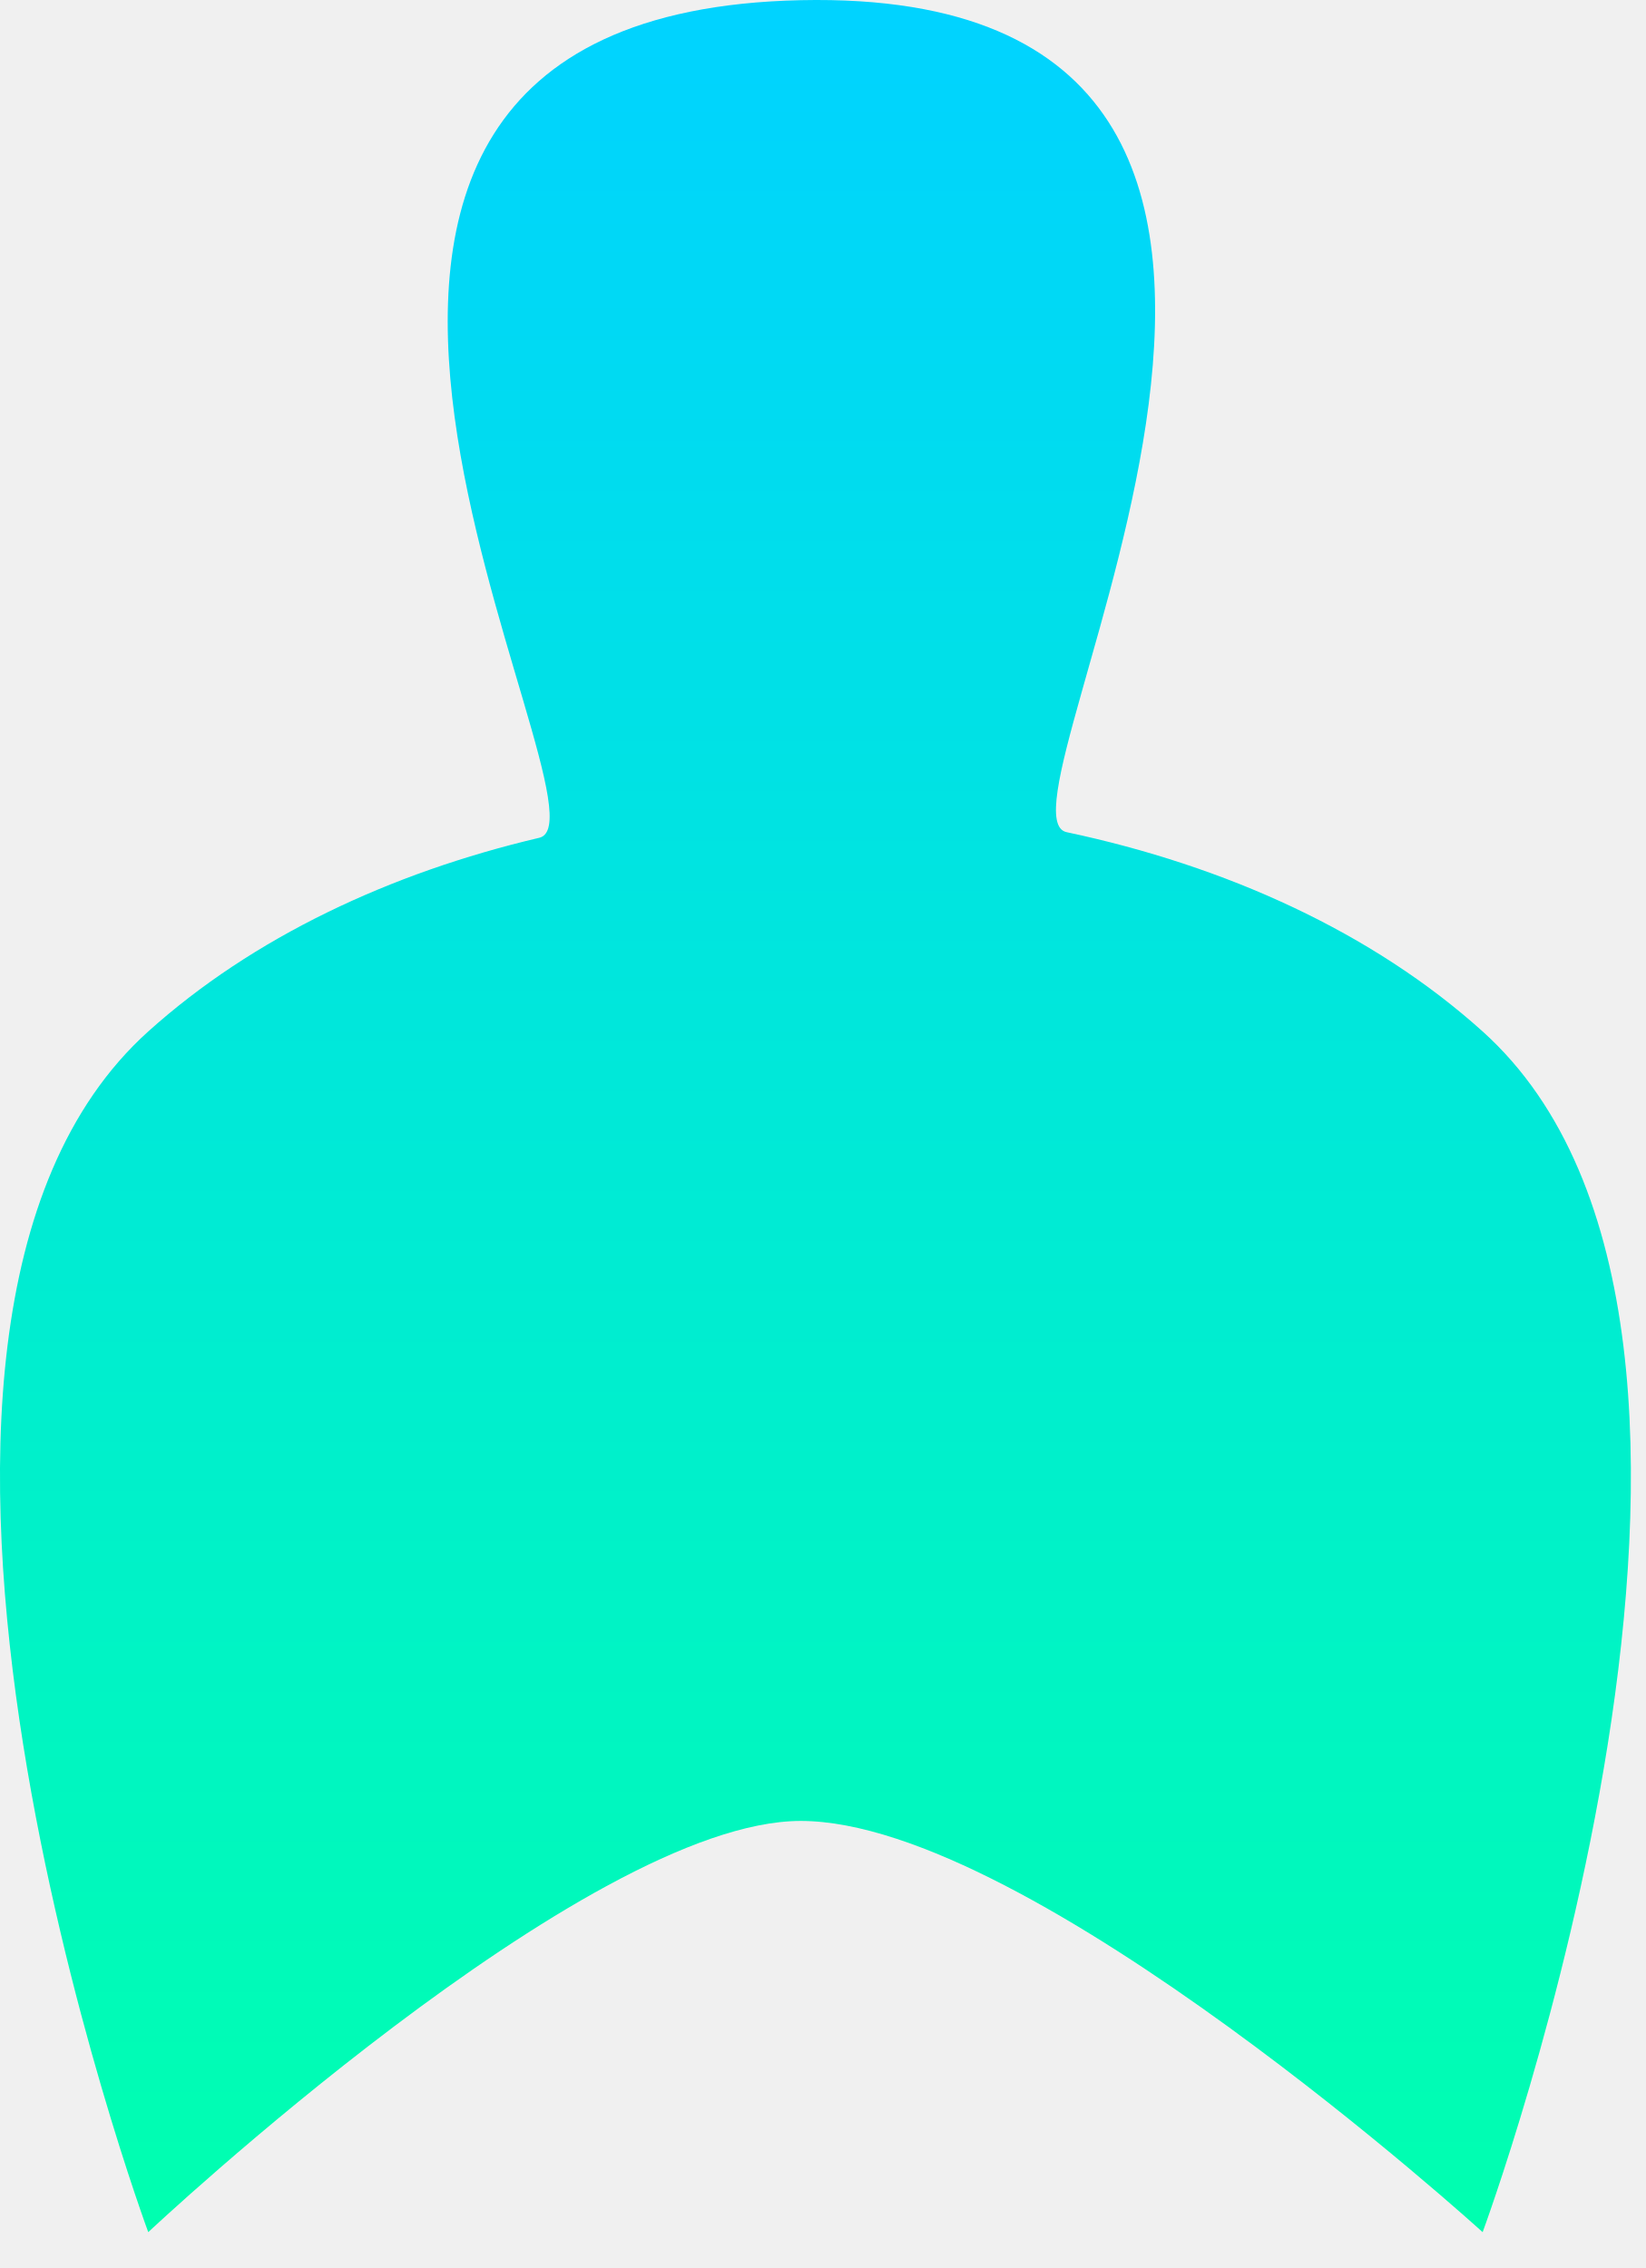
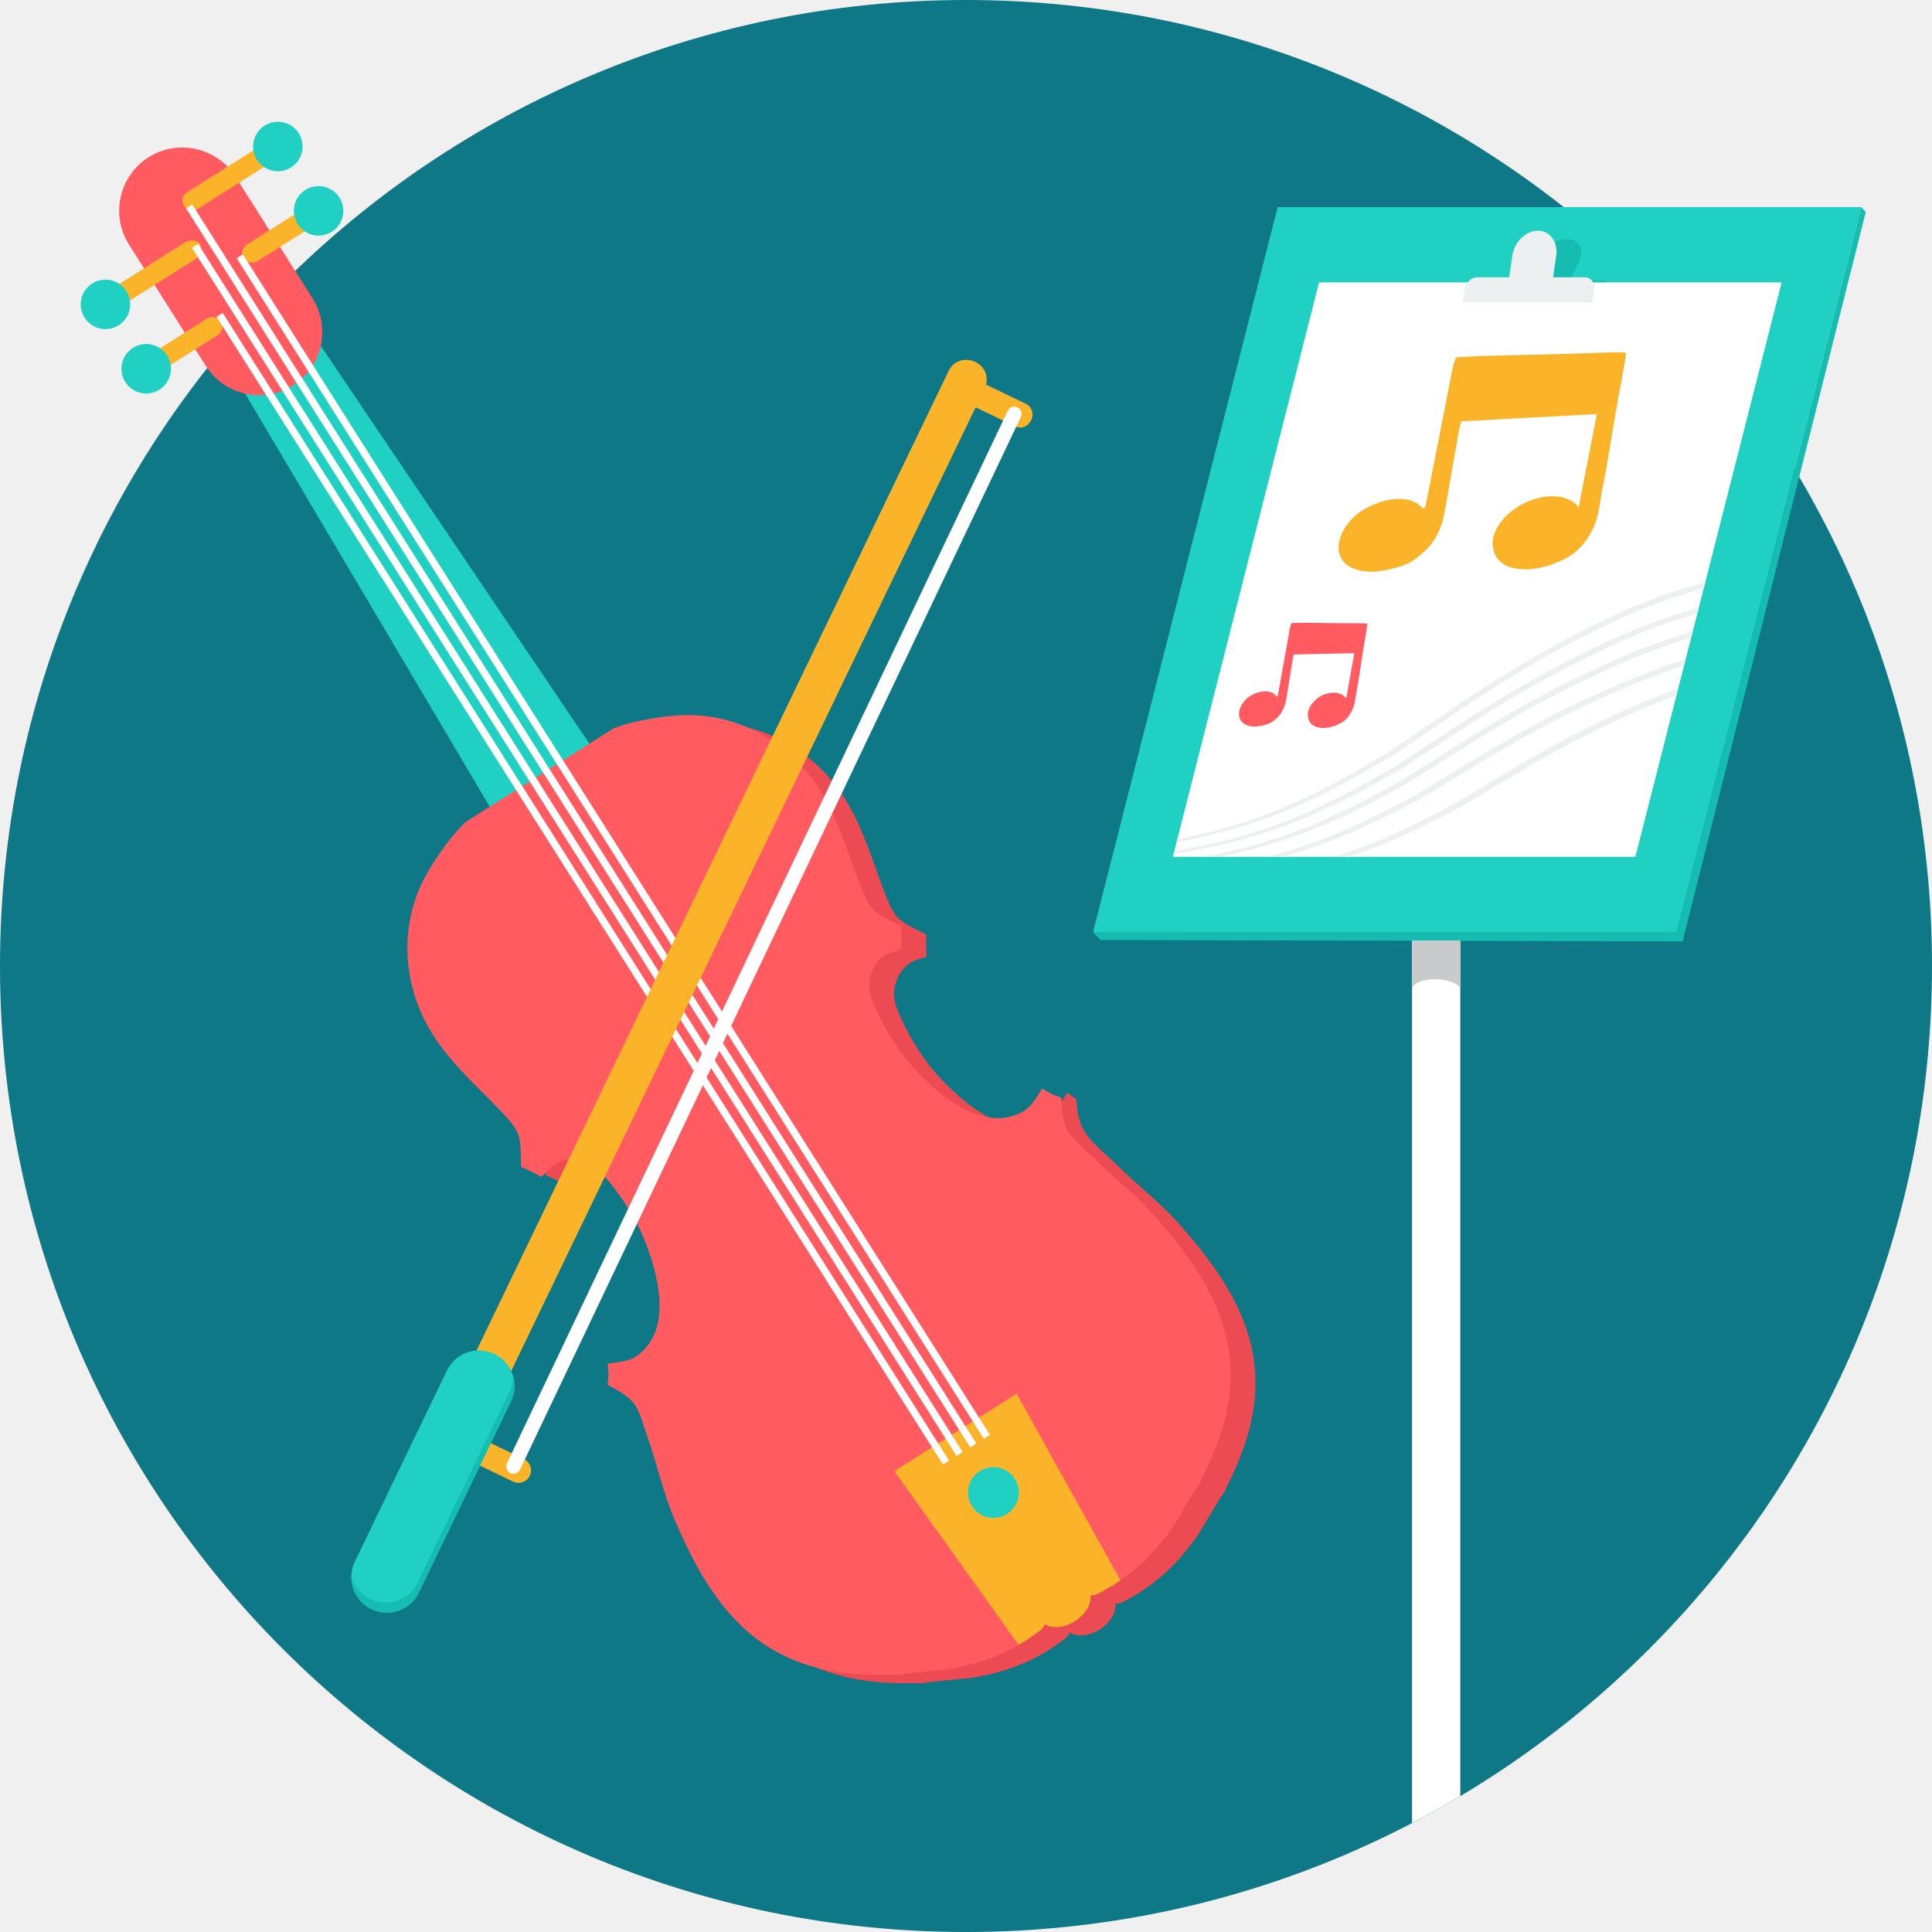
- <svg xmlns="http://www.w3.org/2000/svg" width="37px" height="51px" viewBox="35 72 37 51" version="1.1">
-   <defs>
-     <linearGradient x1="50%" y1="0%" x2="50%" y2="100%" id="linearGradient-1">
-       <stop stop-color="#00D3FF" offset="0%" />
-       <stop stop-color="#00FFB0" offset="100%" />
-     </linearGradient>
-   </defs>
-   <path d="M38.333,95.194 C40.682,93.081 43.766,91.629 47.124,90.839 C49.031,90.39 38.181,72.323 53.002,72.004 C67.822,71.685 57.049,90.305 58.981,90.713 C62.557,91.47 65.855,92.963 68.333,95.194 C75.833,101.944 68.333,122.194 68.333,122.194 C68.333,122.194 58.173,112.947 53.002,112.947 C48.173,112.947 38.333,122.194 38.333,122.194 C38.333,122.194 30.833,101.944 38.333,95.194 Z" id="TutorsIcon" stroke="none" fill="url(#linearGradient-1)" fill-rule="evenodd" />
+ <svg xmlns="http://www.w3.org/2000/svg" version="1.1" id="Layer_1" x="0px" y="0px" viewBox="0 0 512 512" style="enable-background:new 0 0 512 512;" xml:space="preserve">
+   <path style="fill:#0E7886;" d="M255.999,0c141.386,0,256,114.614,256,256s-114.614,256-256,256S0.001,397.386,0.001,256  S114.615,0,255.999,0z" />
+   <path style="fill:#20D0C2;" d="M338.595,54.892h154.692l-48.923,192.119H289.671L338.595,54.892z" />
+   <path style="fill:#15BDB1;" d="M415.268,63.352h0.002c3.199,0,4.624,2.666,3.162,5.92l-2.271,5.06h8.462  c1.607,0,2.322,1.336,1.587,2.972l-1.334,2.974h-34.396l1.334-2.974c0.734-1.636,2.648-2.972,4.253-2.972h8.458l2.271-5.06  c1.46-3.257,5.272-5.92,8.469-5.92H415.268z" />
+   <path style="fill:#FFFFFF;" d="M349.572,74.83h122.583l-38.77,152.238h-122.58L349.572,74.83z" />
+   <path style="fill:#15BDB1;" d="M493.286,54.892l1.149,1.301L445.902,249.48l-154.317-0.368l-1.914-2.103h154.692L493.286,54.89  V54.892z" />
+   <path style="fill:#EC4B53;" d="M324.81,394.907c0.053-0.26,0.117-0.52,0.19-0.783c11.154-21.566,9.743-38.025-1.184-55.125  c-0.728-1.188-1.499-2.335-2.304-3.426l-0.062-0.086l-0.009-0.011c-2.716-3.825-5.887-7.708-9.492-11.701  c-4.734-5.245-10.155-9.36-15.394-14.508c-6.919-6.791-10.921-8.361-11.287-17.906l-2.419-1.795c0,0-4.119,7.212-7.889,8.381  c-9.939,3.089-20.637-6.493-26.745-13.286c-4.211-4.685-7.979-11.265-10.092-16.3c-1.171-2.798-1.843-5.733-0.249-9.181  c2.125-4.604,5.838-5.122,7.657-5.558c-0.079-2.117-0.185-3.757-0.044-5.962c-6.961-3.521-8.098-3.629-10.685-10.18  c-5.241-13.282-7.821-26.154-20.095-36.307c-9.225-7.633-19.811-9.999-28.509-9.377c-4.676,0.337-11.333,1.336-16.94,3.369  l-39.414,24.943c-4.236,4.194-7.99,9.783-10.294,13.866c-4.284,7.593-6.678,18.172-3.728,29.779  c3.922,15.438,14.453,23.281,24.214,33.701c4.813,5.139,4.423,6.218,4.626,14.014c2.051,0.816,3.49,1.612,5.369,2.593  c2.397-1.956,3.23-4.593,8.299-4.544c3.799,0.038,6.165,1.901,8.191,4.156c3.647,4.064,7.979,10.286,10.411,16.098  c3.523,8.427,7.609,22.196,0.56,29.858c-2.67,2.904-4.595,3.402-9.904,3.929c0.346,3.102,0.282,3.21-0.011,5.622  c8.471,4.421,7.728,5.649,10.903,14.806c2.41,6.939,3.808,13.599,6.524,20.124c2.066,4.963,4.213,9.492,6.511,13.586l0.007,0.013  l0.051,0.093c0.644,1.197,1.349,2.383,2.11,3.55c10.777,17.191,25.051,25.512,49.314,24.666c0.269,0.046,0.531,0.099,0.789,0.163  c0.007-0.004,1.162-0.176,3.027-0.478l10.843-1.067c8.328-1.409,15.873-4.064,22.787-9.071c1.859-1.345,2.139-1.288,3.063-2.926  c0.364,0.225,0.758,0.401,1.193,0.527l0.02,0.007l0.097,0.026l0.011,0.002l0.223,0.055h0.007l0.112,0.024l0.002,0.002l0.112,0.02  l0.007,0.002l0.229,0.035l0.018,0.004c0.271,0.035,0.551,0.053,0.838,0.055l0.057,0.002l0.073-0.002  c0.196-0.002,0.397-0.009,0.598-0.029l0.044-0.002l0.09-0.009l0.042-0.004l0.095-0.011l0.035-0.007l0.104-0.011l0.029-0.007  l0.132-0.02l0.115-0.015l0.02-0.007l0.121-0.022l0.011-0.002l0.126-0.022l0.007-0.004l0.269-0.06h0.004l0.13-0.033l0.009-0.002  l0.126-0.035l0.015-0.002l0.121-0.035l0.022-0.007l0.112-0.035l0.029-0.009l0.108-0.035l0.035-0.009l0.101-0.035l0.037-0.013  l0.097-0.033l0.044-0.015l0.09-0.033l0.132-0.046l0.002-0.002l0.057-0.022l0.079-0.035l0.134-0.055l0.071-0.026l0.066-0.029  l0.075-0.031l0.062-0.029l0.079-0.037l0.055-0.026l0.088-0.04l0.046-0.024l0.09-0.044l0.044-0.022l0.097-0.048l0.038-0.02  l0.101-0.053l0.033-0.02l0.108-0.057l0.026-0.015l0.112-0.064l0.02-0.011l0.119-0.066l0.015-0.011l0.126-0.075l0.009-0.004  l0.13-0.079l0.002-0.004l0.128-0.082l0.009-0.007l0.121-0.079l0.015-0.009l0.11-0.077l0.02-0.013l0.108-0.075l0.024-0.015  l0.099-0.073l0.031-0.022l0.09-0.071l0.035-0.029l0.084-0.064l0.04-0.031l0.079-0.062l0.042-0.035l0.073-0.06l0.046-0.04  l0.066-0.057l0.051-0.044l0.062-0.053l0.055-0.048l0.055-0.051l0.108-0.097l0.064-0.06l0.044-0.042l0.004-0.002l0.099-0.099  l0.071-0.066l0.031-0.035l0.073-0.073l0.026-0.029l0.077-0.079l0.022-0.024l0.077-0.084l0.02-0.022l0.079-0.09l0.015-0.015  l0.082-0.093l0.009-0.013l0.084-0.097l0.004-0.009l0.088-0.106l0.002-0.002l0.168-0.216l0.007-0.007l0.077-0.106l0.007-0.009  l0.073-0.099l0.011-0.013l0.064-0.097l0.075-0.11l0.018-0.026l0.053-0.086l0.022-0.029l0.051-0.084l0.022-0.033l0.049-0.077  l0.022-0.04c0.104-0.174,0.198-0.351,0.282-0.529l0.031-0.064l0.022-0.051c0.121-0.26,0.227-0.523,0.311-0.785l0.002-0.015  l0.068-0.225v-0.007l0.031-0.112v-0.004l0.026-0.11l0.002-0.007l0.044-0.225l0.007-0.011l0.015-0.099l0.007-0.02  c0.071-0.445,0.084-0.884,0.035-1.305c1.872-0.13,1.942-0.41,3.951-1.513c7.485-4.108,13.117-9.787,17.956-16.711l5.607-9.344  c1.069-1.554,1.72-2.525,1.726-2.529V394.907z" />
+   <path style="fill:#20D0C2;" d="M50.644,80.102l99.663,168.338l14.208-8.991l14.208-8.994L69.249,68.326l-11.353,2.648l-7.25,9.128  H50.644z" />
+   <path style="fill:#FF5B61;" d="M318.237,392.7c0.053-0.262,0.117-0.523,0.19-0.783c11.154-21.566,9.743-38.025-1.184-55.126  c-0.728-1.188-1.499-2.333-2.306-3.429l-0.062-0.086l-0.009-0.009c-2.716-3.825-5.889-7.71-9.492-11.701  c-4.734-5.245-10.156-9.36-15.396-14.51c-6.917-6.789-8.345-6.643-8.714-16.19c-2.306-0.767-2.43-0.756-5.087-2.397  c-2.747,4.573-4.022,6.099-7.79,7.267c-9.939,3.091-20.637-6.495-26.743-13.284c-4.211-4.687-7.982-11.267-10.092-16.303  c-1.171-2.796-1.843-5.733-0.249-9.181c2.123-4.602,4.862-4.227,7.657-5.556c-0.079-2.117-0.185-3.759-0.044-5.962  c-6.958-3.521-8.098-3.631-10.685-10.18c-5.239-13.282-7.818-26.154-20.093-36.307c-9.227-7.633-19.811-9.999-28.509-9.375  c-4.676,0.335-11.333,1.334-16.94,3.367L123.278,217.9c-4.236,4.196-7.988,9.785-10.294,13.866  c-4.284,7.596-6.678,18.172-3.728,29.779c3.922,15.438,14.455,23.279,24.214,33.699c4.813,5.139,4.423,6.218,4.626,14.016  c2.051,0.816,3.49,1.612,5.369,2.593c2.397-1.958,3.23-4.593,8.299-4.544c3.799,0.037,6.167,1.901,8.191,4.156  c3.647,4.064,7.979,10.286,10.413,16.1c3.521,8.427,7.607,22.194,0.558,29.856c-2.67,2.904-4.593,3.402-9.904,3.929  c0.344,3.104,0.282,3.212-0.011,5.625c8.471,4.421,7.726,5.647,10.903,14.806c2.41,6.939,3.808,13.599,6.524,20.124  c2.064,4.963,4.213,9.494,6.511,13.586l0.007,0.013l0.051,0.09c0.642,1.197,1.349,2.386,2.11,3.552  c10.777,17.191,25.051,25.512,49.314,24.666c0.267,0.046,0.529,0.099,0.787,0.161c0.007-0.002,1.162-0.174,3.027-0.476l10.843-1.067  c8.328-1.409,15.873-4.066,22.787-9.073c1.859-1.347,2.141-1.29,3.063-2.924c0.364,0.225,0.758,0.401,1.193,0.525l0.02,0.004  l0.097,0.029h0.011l0.223,0.057h0.004l0.115,0.022v0.004l0.115,0.018l0.007,0.002l0.229,0.035l0.018,0.004  c0.271,0.035,0.551,0.055,0.838,0.055l0.057,0.002l0.073-0.002c0.196-0.004,0.397-0.011,0.598-0.029l0.046-0.004l0.09-0.009  l0.042-0.007l0.095-0.009l0.035-0.007l0.104-0.013l0.029-0.004l0.134-0.02l0.115-0.02l0.015-0.004l0.121-0.022l0.013-0.004  l0.128-0.022l0.007-0.004l0.267-0.06h0.004l0.13-0.031l0.011-0.004l0.123-0.031l0.015-0.004l0.119-0.035l0.022-0.007l0.115-0.031  l0.029-0.009l0.108-0.033l0.035-0.011l0.101-0.035l0.037-0.011l0.097-0.035l0.044-0.015l0.09-0.035l0.132-0.049l0.002-0.002  l0.057-0.022l0.079-0.035l0.134-0.055l0.071-0.026l0.071-0.029l0.073-0.033l0.062-0.029l0.079-0.037l0.055-0.026l0.088-0.037  l0.046-0.024l0.09-0.046l0.046-0.022l0.095-0.049l0.037-0.02l0.104-0.053l0.031-0.02l0.106-0.06l0.029-0.013l0.112-0.064l0.02-0.009  l0.117-0.068l0.015-0.009l0.126-0.077l0.009-0.007l0.128-0.079l0.004-0.002l0.126-0.084l0.009-0.007l0.121-0.079l0.015-0.009  l0.112-0.077l0.018-0.013l0.106-0.075l0.026-0.02l0.097-0.071l0.031-0.022l0.09-0.071l0.035-0.026l0.084-0.064l0.04-0.031  l0.079-0.062l0.044-0.035l0.073-0.06l0.046-0.04l0.066-0.057l0.053-0.044l0.062-0.051l0.055-0.049l0.055-0.051l0.108-0.097  l0.064-0.06l0.044-0.042l0.002-0.002l0.099-0.099l0.071-0.066l0.033-0.035l0.073-0.075l0.026-0.029l0.077-0.079l0.022-0.024  l0.077-0.084l0.02-0.022l0.079-0.088l0.013-0.018l0.084-0.093l0.009-0.013l0.084-0.097l0.007-0.009l0.086-0.104l0.002-0.004  l0.17-0.216l0.004-0.007l0.075-0.106l0.007-0.009l0.073-0.099l0.013-0.013l0.064-0.095l0.075-0.112l0.018-0.026l0.053-0.088  l0.022-0.029l0.051-0.082l0.022-0.035l0.046-0.077l0.022-0.042c0.104-0.174,0.198-0.351,0.282-0.529l0.031-0.064l0.022-0.051  c0.123-0.258,0.225-0.52,0.311-0.785l0.002-0.015l0.068-0.223v-0.007l0.031-0.112l-0.002-0.002l0.029-0.112l0.002-0.004l0.044-0.225  l0.004-0.011l0.015-0.099l0.004-0.018c0.073-0.448,0.086-0.884,0.035-1.305c1.874-0.132,1.945-0.412,3.951-1.515  c7.485-4.105,13.117-9.787,17.956-16.711l5.607-9.342c1.069-1.554,1.718-2.527,1.726-2.529L318.237,392.7z" />
+   <path style="fill:#FBB429;" d="M269.942,435.917c1.332-0.776,2.644-1.629,3.929-2.56c1.859-1.347,2.141-1.29,3.063-2.924  c0.364,0.225,0.758,0.401,1.193,0.525l0.02,0.004l0.097,0.029h0.011l0.223,0.057h0.004l0.115,0.022v0.004l0.115,0.018l0.007,0.002  l0.229,0.035l0.018,0.004c0.271,0.035,0.551,0.055,0.838,0.055l0.057,0.002l0.073-0.002c0.196-0.004,0.397-0.011,0.598-0.029  l0.046-0.004l0.09-0.009l0.042-0.007l0.095-0.009l0.035-0.007l0.104-0.013l0.029-0.004l0.135-0.02l0.115-0.02l0.015-0.004  l0.121-0.022l0.013-0.004l0.128-0.022l0.007-0.004l0.267-0.06h0.004l0.13-0.031l0.011-0.004l0.123-0.031l0.015-0.004l0.119-0.035  l0.022-0.007l0.115-0.031l0.029-0.009l0.108-0.033l0.035-0.011l0.101-0.035l0.037-0.011l0.097-0.035l0.044-0.015l0.09-0.035  l0.132-0.048l0.002-0.002l0.057-0.022l0.079-0.035l0.134-0.055l0.071-0.026l0.071-0.029l0.073-0.033l0.062-0.029l0.079-0.038  l0.055-0.026l0.088-0.037l0.046-0.024l0.09-0.046l0.046-0.022l0.095-0.049l0.037-0.02l0.104-0.053l0.031-0.02l0.106-0.06  l0.029-0.013l0.112-0.064l0.02-0.009l0.117-0.068l0.015-0.009l0.126-0.077l0.009-0.007l0.128-0.079l0.004-0.002l0.126-0.084  l0.009-0.007l0.121-0.079l0.015-0.009l0.112-0.077l0.018-0.013l0.106-0.075l0.026-0.02l0.097-0.071l0.031-0.022l0.09-0.071  l0.035-0.026l0.084-0.064l0.04-0.031l0.079-0.062l0.044-0.035l0.073-0.06l0.046-0.04l0.066-0.057l0.053-0.044l0.062-0.051  l0.055-0.049l0.055-0.051l0.108-0.097l0.064-0.06l0.044-0.042l0.002-0.002l0.099-0.099l0.071-0.066l0.033-0.035l0.073-0.075  l0.026-0.029l0.077-0.079l0.022-0.024l0.077-0.084l0.02-0.022l0.079-0.088l0.013-0.018l0.084-0.093l0.009-0.013l0.084-0.097  l0.007-0.009l0.086-0.104l0.002-0.004l0.17-0.216l0.004-0.007l0.075-0.106l0.007-0.009l0.073-0.099l0.013-0.013l0.064-0.095  l0.075-0.112l0.018-0.026l0.053-0.088l0.022-0.029l0.051-0.082l0.022-0.035l0.046-0.077l0.022-0.042  c0.104-0.174,0.198-0.351,0.282-0.529l0.031-0.064l0.022-0.051c0.123-0.258,0.225-0.52,0.311-0.785l0.002-0.015l0.068-0.223v-0.007  l0.031-0.112l-0.002-0.002l0.029-0.112l0.002-0.004l0.044-0.225l0.004-0.011l0.015-0.099l0.004-0.018  c0.073-0.448,0.086-0.884,0.035-1.305c1.874-0.132,1.945-0.412,3.951-1.515c1.393-0.763,2.727-1.585,3.997-2.454l-27.525-49.468  l-32.402,20.505l32.925,46.053L269.942,435.917z" />
+   <path style="fill:#FF5B61;" d="M39.353,41.68l0.002-0.002c7.776-4.923,18.168-2.584,23.089,5.19L82.824,79.07  c4.921,7.776,2.586,18.166-5.19,23.089l-0.004,0.002c-7.774,4.921-18.166,2.586-23.089-5.19L34.163,64.769  C29.24,56.993,31.577,46.602,39.353,41.68z" />
+   <path style="fill:#FBB429;" d="M26.55,78.457L48.858,64.34c1.539-0.975,3.426-0.781,4.194,0.437  c0.767,1.213,0.139,3.001-1.402,3.973l-22.309,14.12l-2.794-4.412H26.55z" />
+   <path style="fill:#20D0C2;" d="M24.44,75.128c3.058-1.936,7.106-1.025,9.044,2.033c1.934,3.058,1.025,7.108-2.035,9.042  c-3.058,1.936-7.106,1.025-9.042-2.033C20.473,81.112,21.381,77.064,24.44,75.128z" />
+   <path style="fill:#FBB429;" d="M37.342,95.512l17.592-11.132c1.213-0.769,2.833-0.403,3.601,0.809  c0.769,1.213,0.403,2.835-0.809,3.601L40.131,99.924L37.342,95.512z" />
+   <path style="fill:#20D0C2;" d="M35.232,92.18c3.058-1.936,7.108-1.025,9.044,2.033c1.934,3.058,1.023,7.106-2.035,9.044  c-3.058,1.934-7.106,1.023-9.042-2.035C31.264,98.164,32.174,94.116,35.232,92.18z" />
+   <path style="fill:#FBB429;" d="M72.236,36.622L49.588,50.954c-1.213,0.769-1.576,2.388-0.809,3.601l0.002,0.002  c0.767,1.215,2.386,1.579,3.601,0.809L75.03,41.032L72.236,36.622z" />
+   <path style="fill:#20D0C2;" d="M70.128,33.289c-3.058,1.936-3.967,5.986-2.033,9.042c1.934,3.058,5.984,3.969,9.042,2.035  c3.058-1.936,3.969-5.986,2.035-9.044C77.237,32.263,73.186,31.353,70.128,33.289z" />
+   <path style="fill:#FBB429;" d="M83.029,53.677L65.436,64.811c-1.213,0.767-1.579,2.388-0.811,3.601l0.002,0.002  c0.769,1.213,2.388,1.576,3.603,0.807l17.595-11.134l-2.794-4.41H83.029z" />
+   <path style="fill:#20D0C2;" d="M80.921,50.343c-3.058,1.936-3.969,5.986-2.033,9.044c1.934,3.058,5.984,3.969,9.042,2.033  c3.058-1.936,3.969-5.986,2.035-9.044C88.029,49.32,83.979,48.41,80.921,50.343z" />
+   <g>
+     <path style="fill:#FFFFFF;" d="M249.883,388.114L57.389,83.947l1.632-1.032l192.496,304.167L249.883,388.114z" />
+     <path style="fill:#FFFFFF;" d="M253.49,385.832L50.871,65.671l1.632-1.034l202.619,320.161L253.49,385.832z" />
+     <path style="fill:#FFFFFF;" d="M257.095,383.55L49.308,55.223l1.632-1.032l207.787,328.328L257.095,383.55z" />
+     <path style="fill:#FFFFFF;" d="M260.697,381.27L62.72,68.438l1.632-1.034l197.977,312.832L260.697,381.27z" />
+   </g>
+   <path style="fill:#20D0C2;" d="M259.663,389.847c3.142-1.989,7.3-1.052,9.289,2.088c1.989,3.142,1.054,7.305-2.088,9.291  c-3.142,1.989-7.3,1.054-9.289-2.088C255.587,395.997,256.521,391.834,259.663,389.847z" />
+   <path style="fill:#FBB429;" d="M261.315,101.93l10.438,5.027c3.942,1.898,1.067,7.862-2.873,5.962l-10.332-4.979L127.157,380.585  c-0.099,0.207-0.212,0.406-0.335,0.595c0.434,0.02,0.869,0.123,1.283,0.322l10.749,5.177c1.64,0.792,2.335,2.778,1.543,4.419  c-0.789,1.64-2.776,2.335-4.416,1.546l-10.749-5.179c-1.504-0.723-2.211-2.458-1.709-4.004c-1.127,0.251-2.342,0.143-3.457-0.397  h-0.002c-2.919,0-3.746-4.458-2.478-7.091L251.367,98.365c2.756-5.717,11.439-2.58,9.946,3.563L261.315,101.93z" />
+   <path style="fill:#FFFFFF;" d="M270.527,110.535L137.799,389.479c-0.454,0.95-1.612,1.354-2.564,0.895  c-0.95-0.459-1.349-1.61-0.895-2.562l132.727-278.944c1.091-2.293,4.551-0.626,3.462,1.667H270.527z" />
+   <path style="fill:#20D0C2;" d="M131.013,358.801c4.668,2.251,6.645,7.907,4.396,12.572l-24.416,50.672  c-2.249,4.668-7.907,6.645-12.572,4.396h-0.002c-4.663-2.249-6.643-7.904-4.396-12.572l24.416-50.672  c2.251-4.663,7.907-6.643,12.572-4.396H131.013z" />
+   <path style="fill:#FBB429;" d="M384.46,100.091c0.269-1.775,0.679-3.587,1.393-5.413c11.45-0.65,22.664-0.626,34.038-1.045  c3.695-0.121,7.457-0.37,11.029-0.172c-0.622,5.067-1.848,10.25-2.652,15.357c-1.257,6.954-2.181,13.851-3.658,20.842  c-0.734,3.766-0.796,7.556-2.968,11.437c-1.281,2.35-3.182,4.776-5.788,6.348c-4.67,2.712-10.107,4.048-14.312,3.16  c-2.966-0.441-5.23-2.211-5.704-4.855c-1.027-2.842,0.785-6.936,4.09-9.715c5.964-5.36,15.346-6.026,18.441-1.557  c1.528-8.237,3.248-16.503,4.815-24.743c-11.972,0.609-23.98,1.299-35.961,1.931c-0.509,1.751-0.829,3.47-1.072,5.177  c-0.867,5.036-1.801,10.085-2.637,15.11c-0.681,3.309-0.878,6.645-2.802,10.041c-1.193,2.368-3.4,4.489-5.752,6.233  c-2.591,1.812-5.534,2.428-8.277,2.952c-3.296,0.657-6.396,0.3-8.78-0.855c-2.291-1.255-3.62-3.68-3.016-6.577  c0.501-3.451,3.634-7.444,7.662-9.313c5.283-2.844,11.908-3.157,14.404,0.304c0.249-0.099,0.507-0.201,0.763-0.284  c2.245-11.456,4.551-22.924,6.738-34.367L384.46,100.091z" />
+   <path style="fill:#FF5B61;" d="M341.622,167.725c0.121-0.864,0.302-1.744,0.622-2.626c5.113-0.123,10.12,0.077,15.198,0.068  c1.654,0.002,3.332-0.055,4.928,0.104c-0.28,2.467-0.825,4.987-1.184,7.472c-0.562,3.382-0.972,6.742-1.634,10.14  c-0.329,1.83-0.355,3.684-1.325,5.547c-0.571,1.129-1.42,2.284-2.584,3.007c-2.086,1.248-4.516,1.81-6.392,1.303  c-1.325-0.269-2.337-1.173-2.547-2.474c-0.461-1.409,0.351-3.382,1.826-4.685c2.663-2.522,6.853-2.688,8.235-0.45  c0.684-4.004,1.453-8.021,2.152-12.03c-5.347,0.095-10.707,0.229-16.06,0.335c-0.229,0.847-0.37,1.684-0.478,2.516  c-0.388,2.45-0.805,4.906-1.177,7.351c-0.304,1.61-0.39,3.237-1.252,4.868c-0.531,1.138-1.519,2.139-2.569,2.952  c-1.155,0.842-2.474,1.094-3.698,1.305c-1.471,0.265-2.855,0.037-3.92-0.569c-1.023-0.653-1.614-1.863-1.347-3.272  c0.225-1.68,1.623-3.581,3.424-4.427c2.357-1.301,5.316-1.343,6.432,0.395c0.11-0.046,0.227-0.09,0.342-0.126  c1.001-5.569,2.033-11.143,3.01-16.708V167.725z" />
+   <g>
+     <path style="fill:#ECF0F1;" d="M451.513,155.882c-8.257,2.311-15.71,5.084-22.467,8.204c-26.282,12.127-42.926,24.8-58.874,35.445   c-14.537,8.669-27.777,16.117-46.183,20.961c-3.817,1.001-7.867,1.907-12.204,2.725l0.203-0.794   c3.753-0.745,7.289-1.559,10.636-2.45c17.914-4.756,30.852-12.016,45.023-20.448c16.228-10.815,33.055-23.764,59.824-36.327   c7.298-3.42,15.403-6.443,24.45-8.916l-0.406,1.596L451.513,155.882z M450.208,161.011L450.208,161.011   c-7.783,2.192-14.858,4.778-21.316,7.666c-26.648,11.926-43.541,24.397-59.738,34.786c-14.137,8.074-27.069,14.993-44.895,19.385   c-4.061,1.001-8.398,1.894-13.066,2.688l-0.196,0.769c5.267-0.849,10.122-1.817,14.645-2.915   c18.307-4.445,31.565-11.551,46.07-19.848c15.945-10.235,32.632-22.434,58.81-33.968c5.883-2.595,12.283-4.932,19.275-6.95   l0.412-1.616V161.011z M448.588,167.374L448.588,167.374c-6.553,1.901-12.596,4.075-18.192,6.467   c-26.524,11.346-43.479,23.365-59.61,33.364c-14.102,7.728-27.012,14.358-44.8,18.384c-2.324,0.527-4.732,1.019-7.238,1.477h4.22   c1.488-0.293,2.943-0.595,4.368-0.913c18.327-4.079,31.56-10.85,45.98-18.787c15.881-9.842,32.656-21.574,58.717-32.594   c4.998-2.114,10.363-4.048,16.139-5.766l0.415-1.632H448.588z M446.705,174.769L446.705,174.769   c-4.511,1.389-8.769,2.908-12.792,4.535c-26.478,10.713-43.446,22.242-59.52,31.845c-12.29,6.489-23.795,12.14-38.51,15.919h3.836   c14.047-3.81,25.287-9.342,37.2-15.65c15.855-9.435,32.563-20.756,58.592-31.137c3.415-1.36,7-2.644,10.768-3.832l0.428-1.68   H446.705z M444.764,182.387L444.764,182.387l-0.082,0.031c-26.476,9.853-43.416,21.217-59.518,30.733   c-10.239,5.433-20.068,10.316-31.686,13.917h3.832c11.024-3.587,20.543-8.314,30.414-13.551   c15.416-9.119,31.684-19.885,56.561-29.252l0.481-1.881L444.764,182.387z" />
+     <path style="fill:#ECF0F1;" d="M407.549,61.127h0.002c3.199,0,5.384,2.994,4.855,6.659l-0.825,5.691h8.462   c1.607,0,2.703,1.504,2.436,3.343l-0.485,3.345h-34.396l0.485-3.345c0.267-1.839,1.799-3.343,3.406-3.343h8.462l0.822-5.691   c0.529-3.662,3.581-6.659,6.78-6.659H407.549z" />
+   </g>
+   <path style="fill:#FFFFFF;" d="M374.201,249.297h12.797v226.678c-4.191,2.5-8.458,4.884-12.797,7.148V249.297z" />
+   <path style="fill:#C8CACC;" d="M374.201,249.297h12.797v12.594c-1.731-3.001-11.337-3.391-12.797,0V249.297z" />
+   <path style="fill:#15BDB1;" d="M98.421,426.441c4.668,2.249,10.323,0.271,12.572-4.396l16.203-33.633l2.873-5.962l5.338-11.077  c1.008-2.095,1.166-4.385,0.615-6.48c-0.033,1.29-0.333,2.595-0.926,3.828l-6.317,13.106l-2.873,5.962l-15.227,31.604  c-2.249,4.668-7.907,6.645-12.574,4.396c-2.573-1.241-4.328-3.514-5.007-6.09c-0.09,3.589,1.89,7.089,5.32,8.742H98.421z" />
+   <g>
+ </g>
+   <g>
+ </g>
+   <g>
+ </g>
+   <g>
+ </g>
+   <g>
+ </g>
+   <g>
+ </g>
+   <g>
+ </g>
+   <g>
+ </g>
+   <g>
+ </g>
+   <g>
+ </g>
+   <g>
+ </g>
+   <g>
+ </g>
+   <g>
+ </g>
+   <g>
+ </g>
+   <g>
+ </g>
</svg>
